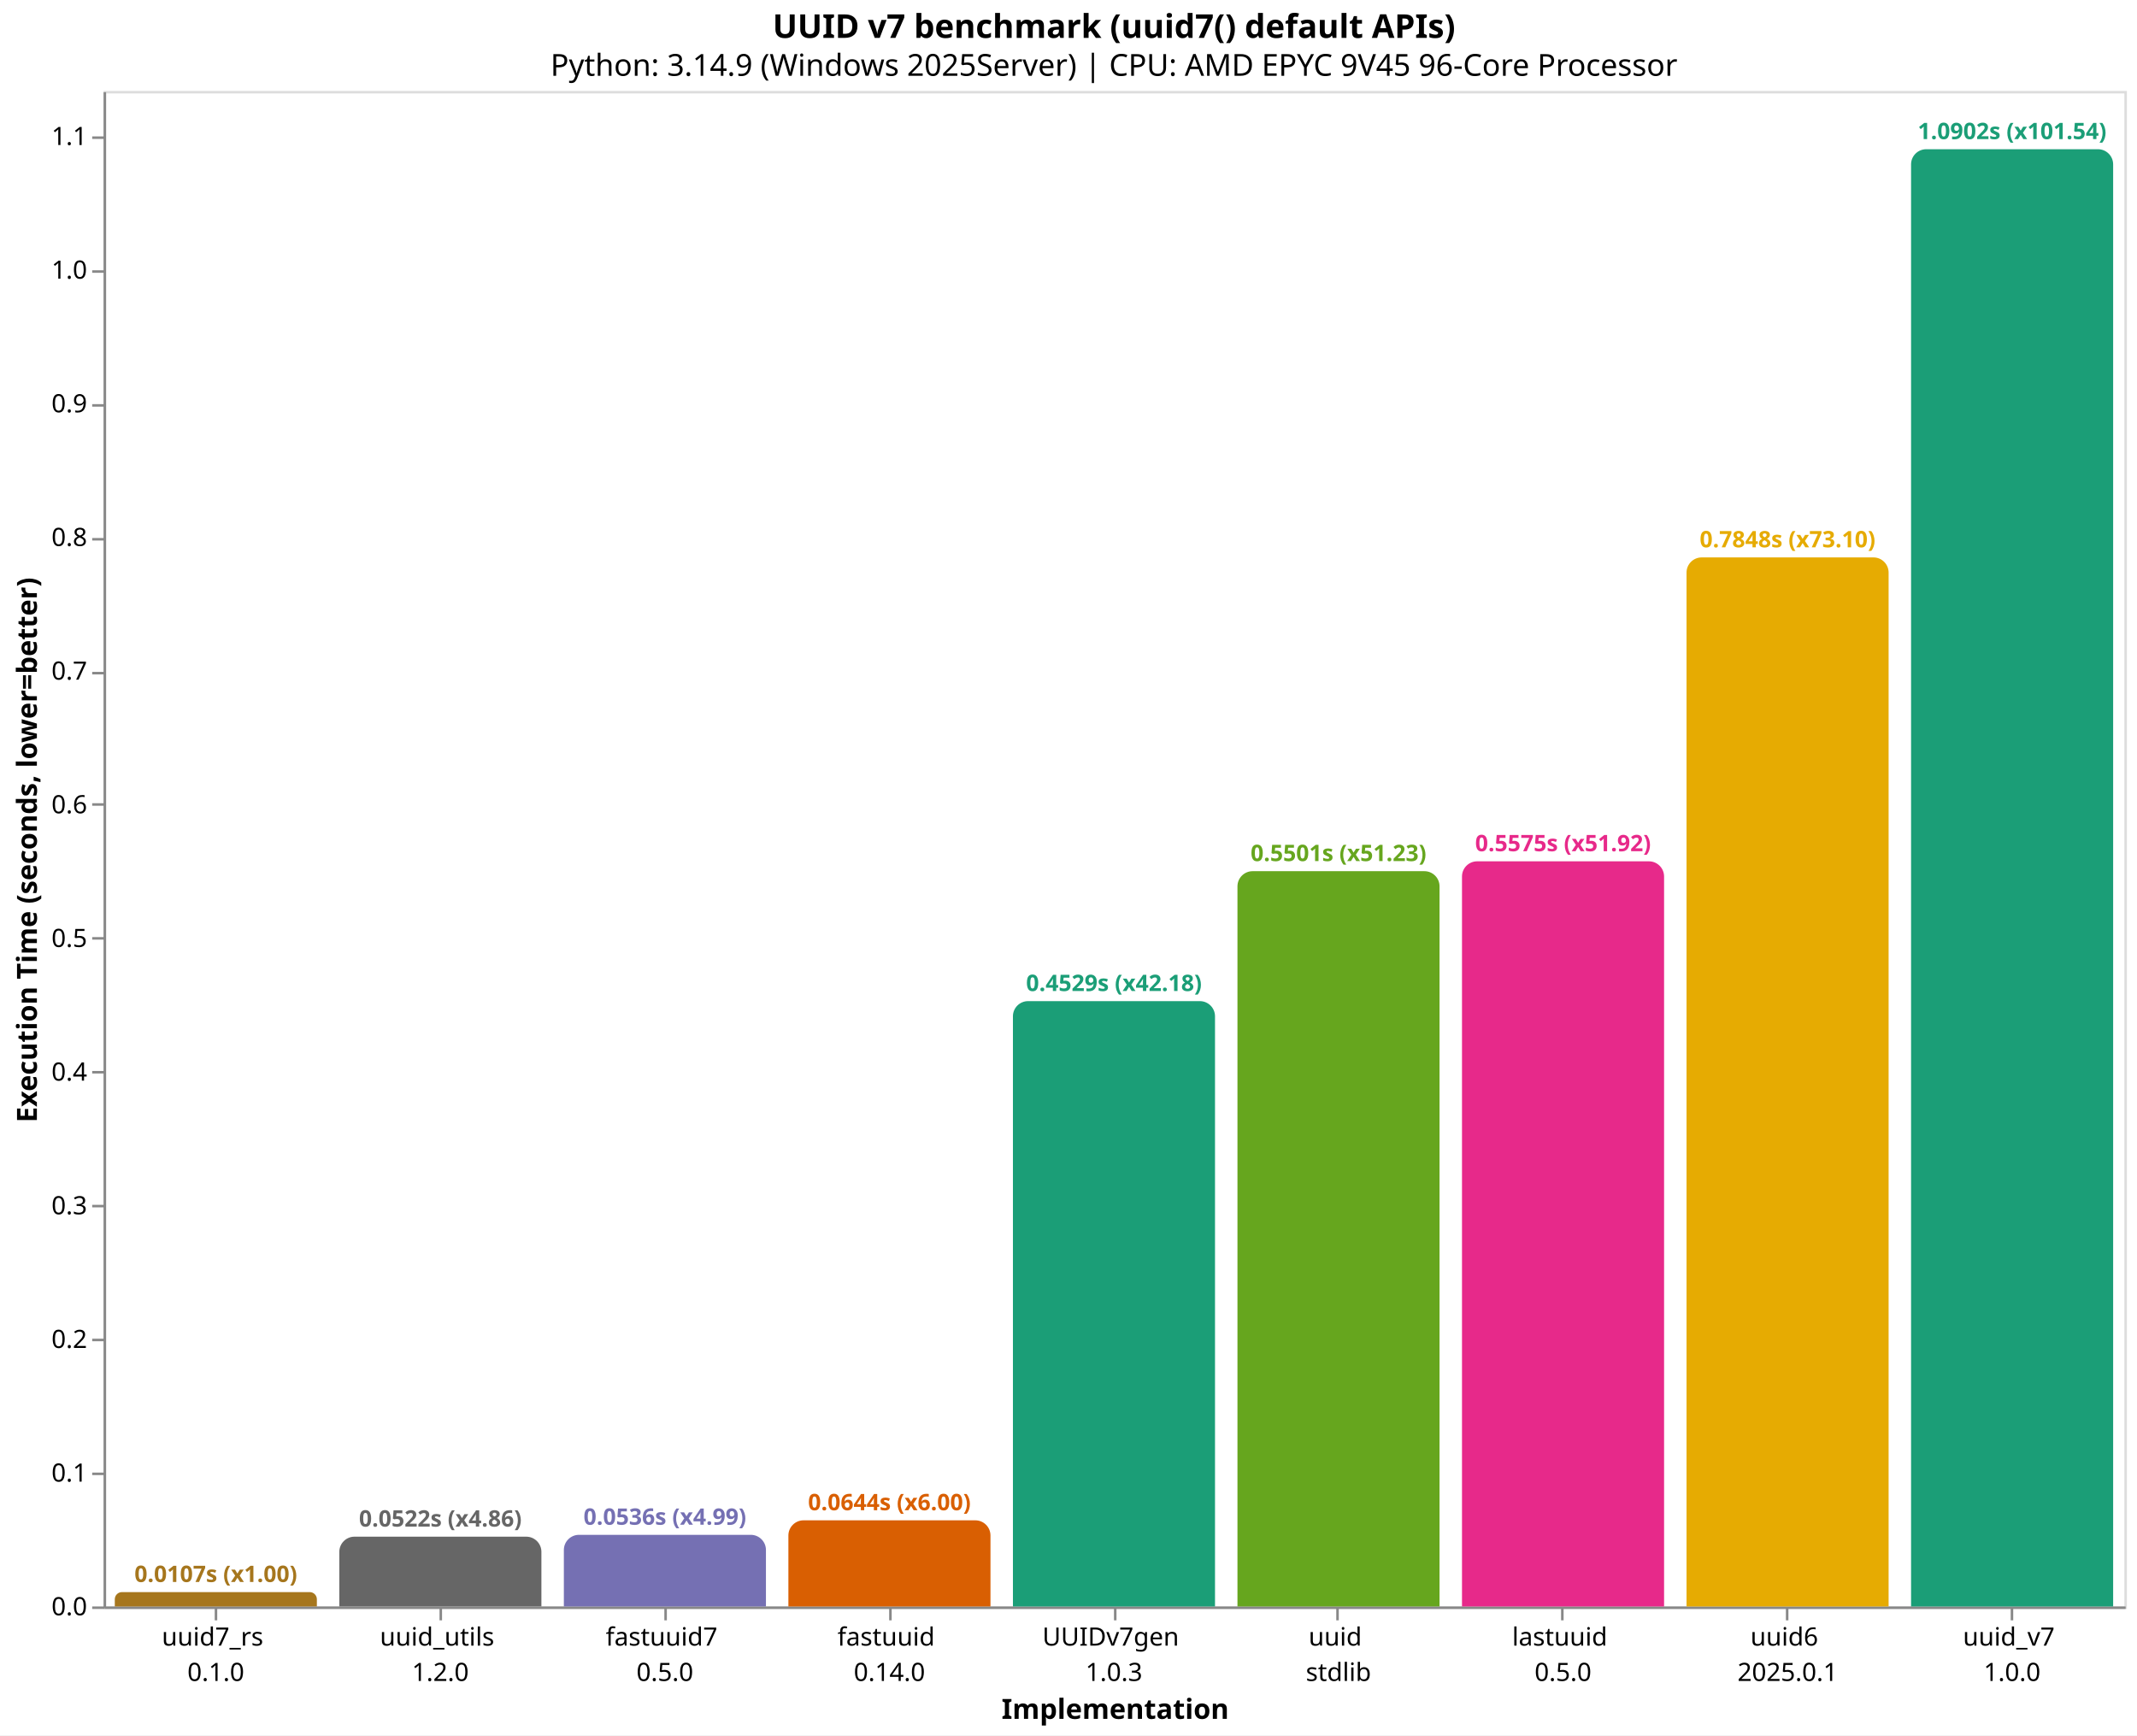
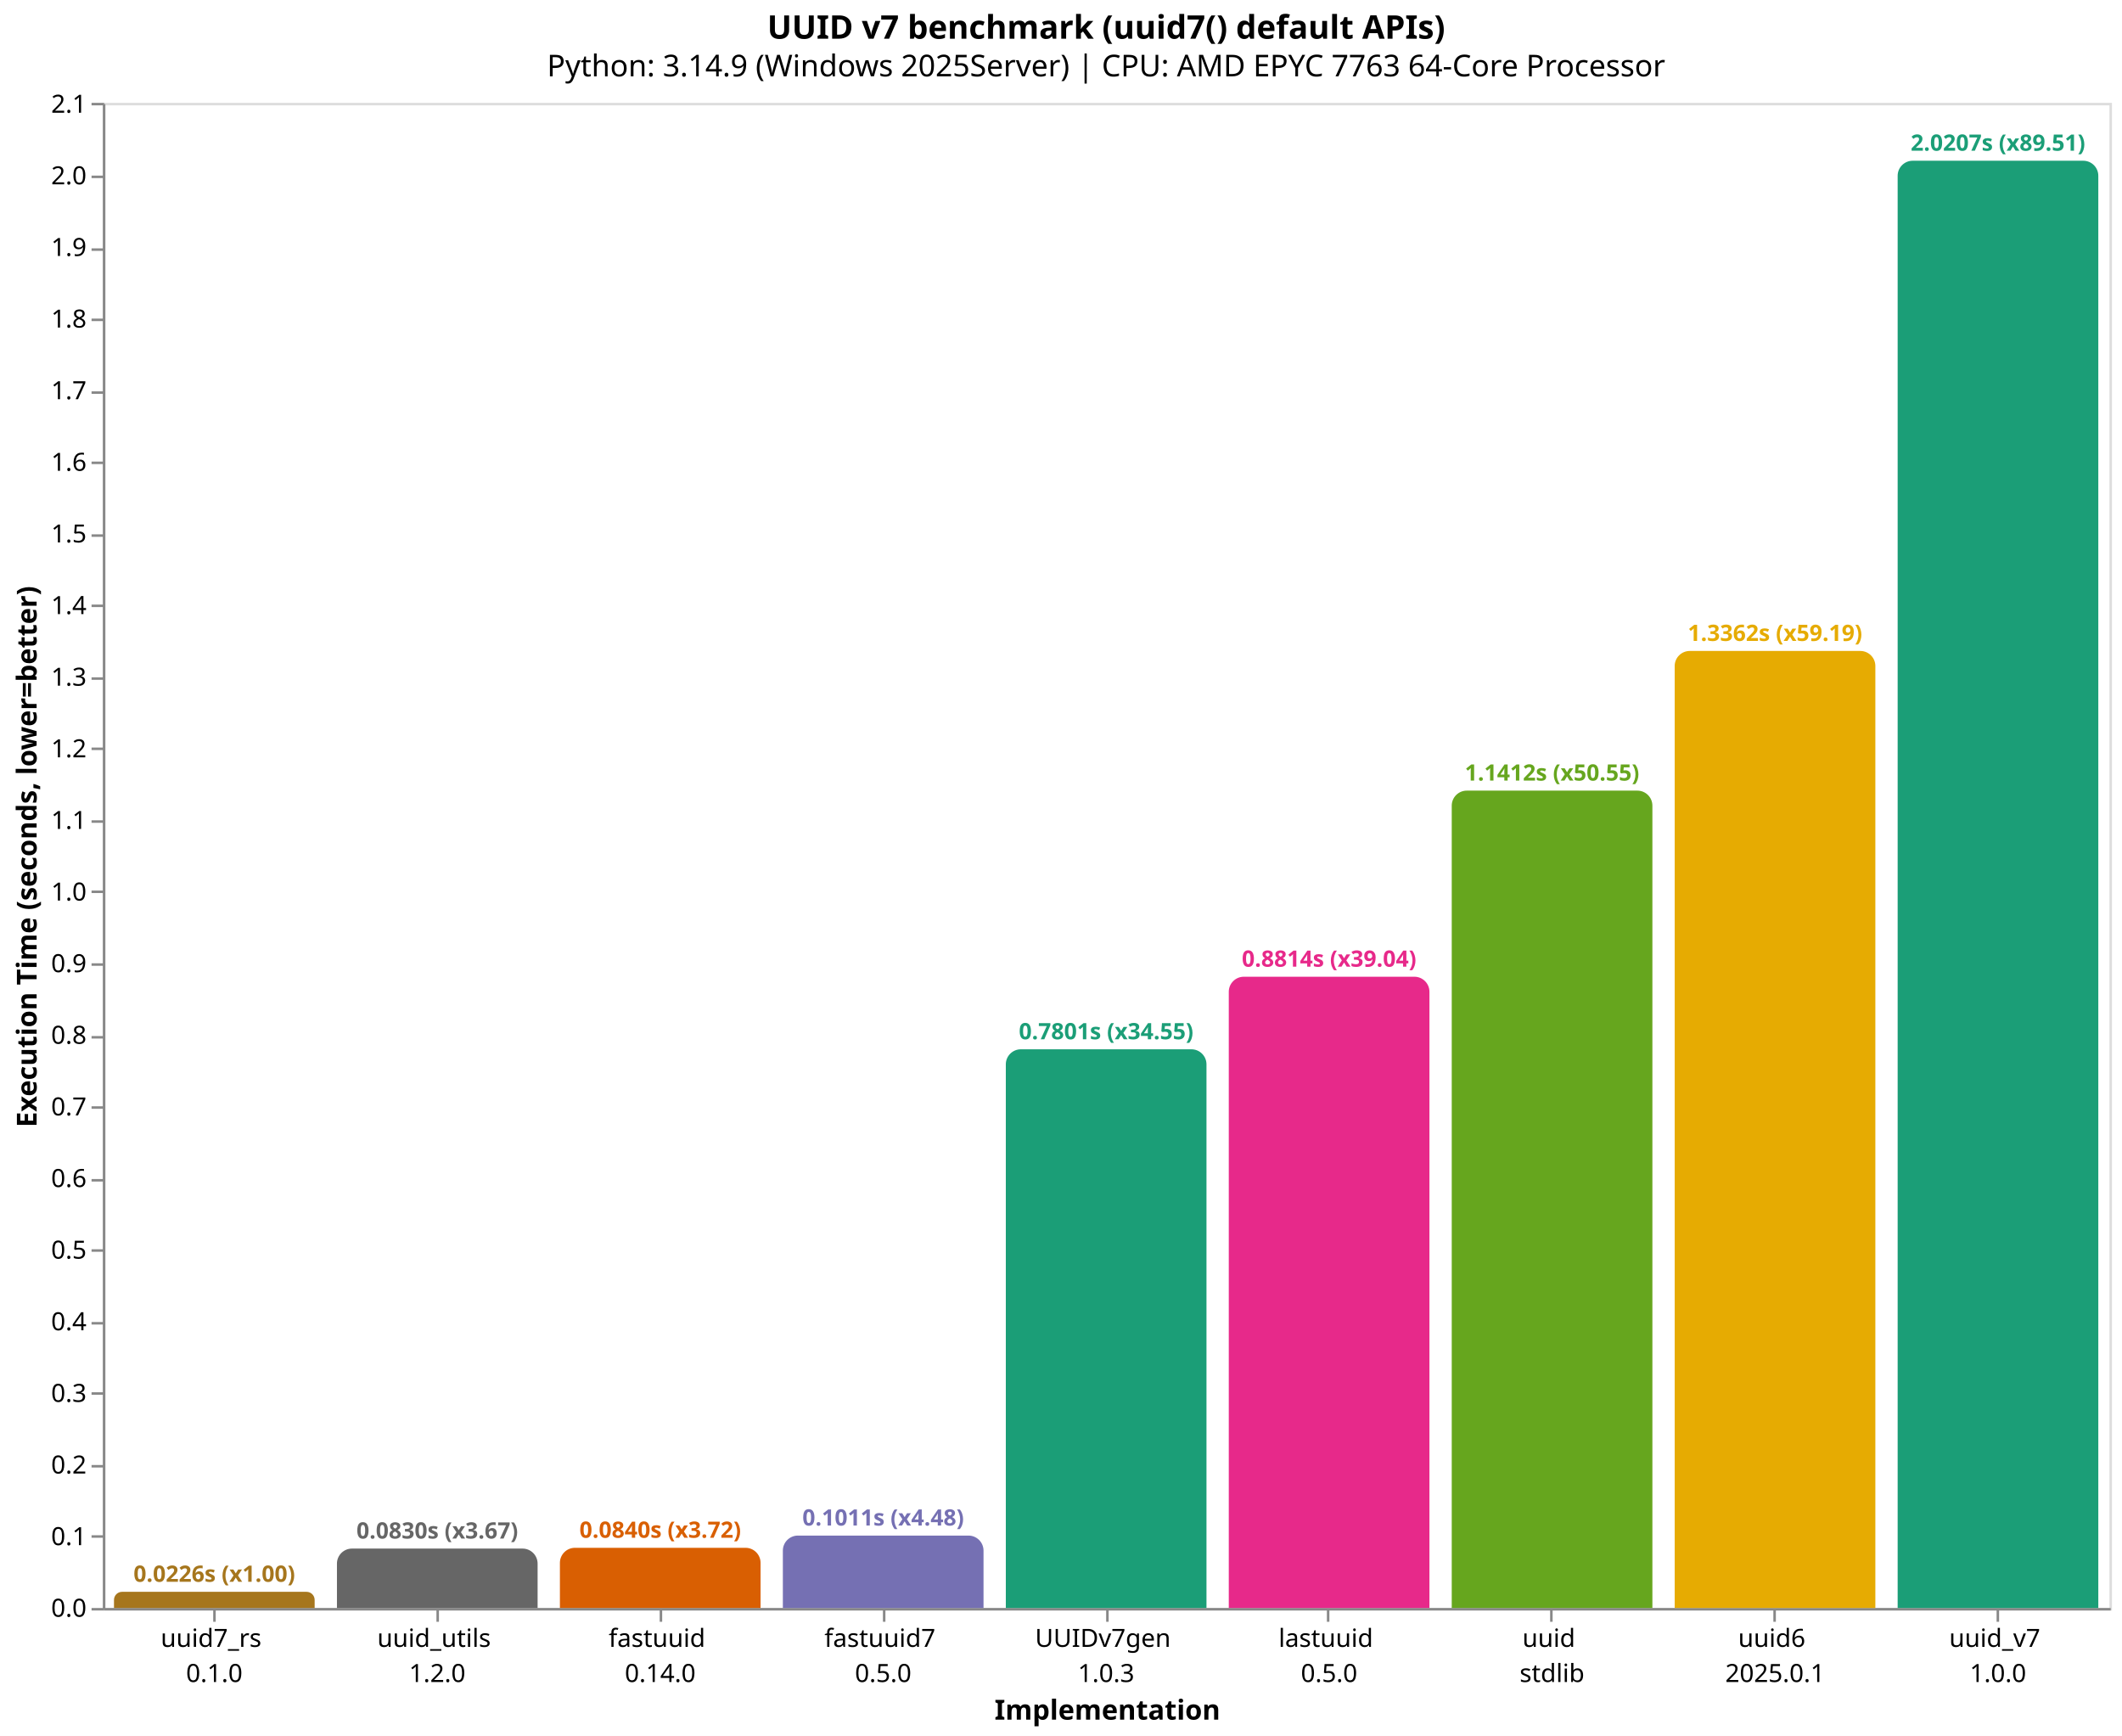
- <svg xmlns="http://www.w3.org/2000/svg" version="1.1" class="marks" width="846" height="687" viewBox="0 0 846 687">
-   <rect width="846" height="687" fill="white" />
-   <g fill="none" stroke-miterlimit="10" transform="translate(41,36)">
+ <svg xmlns="http://www.w3.org/2000/svg" version="1.1" class="marks" width="846" height="692" viewBox="0 0 846 692">
+   <rect width="846" height="692" fill="white" />
+   <g fill="none" stroke-miterlimit="10" transform="translate(41,41)">
    <g class="mark-group role-frame root" role="graphics-object" aria-roledescription="group mark container">
      <g transform="translate(0,0)">
        <path class="background" aria-hidden="true" d="M0.5,0.5h800v600h-800Z" stroke="#ddd" />
        <g>
-           <g class="mark-group role-axis" role="graphics-symbol" aria-roledescription="axis" aria-label="X-axis titled 'Implementation' for a discrete scale with 9 values: uuid7_rs&#10;0.1.0, uuid_utils&#10;1.2.0, fastuuid7&#10;0.5.0, fastuuid&#10;0.14.0, UUIDv7gen&#10;1.0.3, ending with uuid_v7&#10;1.0.0">
+           <g class="mark-group role-axis" role="graphics-symbol" aria-roledescription="axis" aria-label="X-axis titled 'Implementation' for a discrete scale with 9 values: uuid7_rs&#10;0.1.0, uuid_utils&#10;1.2.0, fastuuid&#10;0.14.0, fastuuid7&#10;0.5.0, UUIDv7gen&#10;1.0.3, ending with uuid_v7&#10;1.0.0">
            <g transform="translate(0.5,600.5)">
              <path class="background" aria-hidden="true" d="M0,0h0v0h0Z" pointer-events="none" />
              <g>
                <g class="mark-rule role-axis-tick" pointer-events="none">
                  <line transform="translate(44,0)" x2="0" y2="5" stroke="#888" stroke-width="1" opacity="1" />
                  <line transform="translate(133,0)" x2="0" y2="5" stroke="#888" stroke-width="1" opacity="1" />
                  <line transform="translate(222,0)" x2="0" y2="5" stroke="#888" stroke-width="1" opacity="1" />
                  <line transform="translate(311,0)" x2="0" y2="5" stroke="#888" stroke-width="1" opacity="1" />
                  <line transform="translate(400,0)" x2="0" y2="5" stroke="#888" stroke-width="1" opacity="1" />
                  <line transform="translate(488,0)" x2="0" y2="5" stroke="#888" stroke-width="1" opacity="1" />
                  <line transform="translate(577,0)" x2="0" y2="5" stroke="#888" stroke-width="1" opacity="1" />
                  <line transform="translate(666,0)" x2="0" y2="5" stroke="#888" stroke-width="1" opacity="1" />
                  <line transform="translate(755,0)" x2="0" y2="5" stroke="#888" stroke-width="1" opacity="1" />
                </g>
                <g class="mark-text role-axis-label" pointer-events="none">
                  <text text-anchor="middle" transform="translate(43.94444,15)" font-family="sans-serif" font-size="10px" fill="#000" opacity="1">
                    <tspan>uuid7_rs</tspan>
                    <tspan x="0" dy="14">0.1.0</tspan>
                  </text>
                  <text text-anchor="middle" transform="translate(132.8333,15)" font-family="sans-serif" font-size="10px" fill="#000" opacity="1">
                    <tspan>uuid_utils</tspan>
                    <tspan x="0" dy="14">1.2.0</tspan>
                  </text>
                  <text text-anchor="middle" transform="translate(221.7222,15)" font-family="sans-serif" font-size="10px" fill="#000" opacity="1">
+                     <tspan>fastuuid</tspan>
+                     <tspan x="0" dy="14">0.14.0</tspan>
+                   </text>
+                   <text text-anchor="middle" transform="translate(310.6111,15)" font-family="sans-serif" font-size="10px" fill="#000" opacity="1">
                    <tspan>fastuuid7</tspan>
                    <tspan x="0" dy="14">0.5.0</tspan>
-                   </text>
-                   <text text-anchor="middle" transform="translate(310.6111,15)" font-family="sans-serif" font-size="10px" fill="#000" opacity="1">
-                     <tspan>fastuuid</tspan>
-                     <tspan x="0" dy="14">0.14.0</tspan>
                  </text>
                  <text text-anchor="middle" transform="translate(399.5,15)" font-family="sans-serif" font-size="10px" fill="#000" opacity="1">
                    <tspan>UUIDv7gen</tspan>
                    <tspan x="0" dy="14">1.0.3</tspan>
                  </text>
                  <text text-anchor="middle" transform="translate(488.3889,15)" font-family="sans-serif" font-size="10px" fill="#000" opacity="1">
+                     <tspan>lastuuid</tspan>
+                     <tspan x="0" dy="14">0.5.0</tspan>
+                   </text>
+                   <text text-anchor="middle" transform="translate(577.2778,15)" font-family="sans-serif" font-size="10px" fill="#000" opacity="1">
                    <tspan>uuid</tspan>
                    <tspan x="0" dy="14">stdlib</tspan>
-                   </text>
-                   <text text-anchor="middle" transform="translate(577.2778,15)" font-family="sans-serif" font-size="10px" fill="#000" opacity="1">
-                     <tspan>lastuuid</tspan>
-                     <tspan x="0" dy="14">0.5.0</tspan>
                  </text>
                  <text text-anchor="middle" transform="translate(666.1667,15)" font-family="sans-serif" font-size="10px" fill="#000" opacity="1">
                    <tspan>uuid6</tspan>
                    <tspan x="0" dy="14">2025.0.1</tspan>
                  </text>
                  <text text-anchor="middle" transform="translate(755.0556,15)" font-family="sans-serif" font-size="10px" fill="#000" opacity="1">
                    <tspan>uuid_v7</tspan>
                    <tspan x="0" dy="14">1.0.0</tspan>
                  </text>
                </g>
                <g class="mark-rule role-axis-domain" pointer-events="none">
                  <line transform="translate(0,0)" x2="800" y2="0" stroke="#888" stroke-width="1" opacity="1" />
                </g>
                <g class="mark-text role-axis-title" pointer-events="none">
                  <text text-anchor="middle" transform="translate(400,44)" font-family="sans-serif" font-size="11px" font-weight="bold" fill="#000" opacity="1">Implementation</text>
                </g>
              </g>
              <path class="foreground" aria-hidden="true" d="" pointer-events="none" display="none" />
            </g>
          </g>
-           <g class="mark-group role-axis" role="graphics-symbol" aria-roledescription="axis" aria-label="Y-axis titled 'Execution Time (seconds, lower=better)' for a linear scale with values from 0.0 to 1.1">
+           <g class="mark-group role-axis" role="graphics-symbol" aria-roledescription="axis" aria-label="Y-axis titled 'Execution Time (seconds, lower=better)' for a linear scale with values from 0.0 to 2.1">
            <g transform="translate(0.5,0.5)">
              <path class="background" aria-hidden="true" d="M0,0h0v0h0Z" pointer-events="none" />
              <g>
                <g class="mark-rule role-axis-tick" pointer-events="none">
                  <line transform="translate(0,600)" x2="-5" y2="0" stroke="#888" stroke-width="1" opacity="1" />
-                   <line transform="translate(0,547)" x2="-5" y2="0" stroke="#888" stroke-width="1" opacity="1" />
-                   <line transform="translate(0,494)" x2="-5" y2="0" stroke="#888" stroke-width="1" opacity="1" />
-                   <line transform="translate(0,441)" x2="-5" y2="0" stroke="#888" stroke-width="1" opacity="1" />
-                   <line transform="translate(0,388)" x2="-5" y2="0" stroke="#888" stroke-width="1" opacity="1" />
-                   <line transform="translate(0,335)" x2="-5" y2="0" stroke="#888" stroke-width="1" opacity="1" />
-                   <line transform="translate(0,282)" x2="-5" y2="0" stroke="#888" stroke-width="1" opacity="1" />
-                   <line transform="translate(0,230)" x2="-5" y2="0" stroke="#888" stroke-width="1" opacity="1" />
-                   <line transform="translate(0,177)" x2="-5" y2="0" stroke="#888" stroke-width="1" opacity="1" />
-                   <line transform="translate(0,124)" x2="-5" y2="0" stroke="#888" stroke-width="1" opacity="1" />
-                   <line transform="translate(0,71)" x2="-5" y2="0" stroke="#888" stroke-width="1" opacity="1" />
-                   <line transform="translate(0,18)" x2="-5" y2="0" stroke="#888" stroke-width="1" opacity="1" />
+                   <line transform="translate(0,571)" x2="-5" y2="0" stroke="#888" stroke-width="1" opacity="1" />
+                   <line transform="translate(0,543)" x2="-5" y2="0" stroke="#888" stroke-width="1" opacity="1" />
+                   <line transform="translate(0,514)" x2="-5" y2="0" stroke="#888" stroke-width="1" opacity="1" />
+                   <line transform="translate(0,486)" x2="-5" y2="0" stroke="#888" stroke-width="1" opacity="1" />
+                   <line transform="translate(0,457)" x2="-5" y2="0" stroke="#888" stroke-width="1" opacity="1" />
+                   <line transform="translate(0,429)" x2="-5" y2="0" stroke="#888" stroke-width="1" opacity="1" />
+                   <line transform="translate(0,400)" x2="-5" y2="0" stroke="#888" stroke-width="1" opacity="1" />
+                   <line transform="translate(0,372)" x2="-5" y2="0" stroke="#888" stroke-width="1" opacity="1" />
+                   <line transform="translate(0,343)" x2="-5" y2="0" stroke="#888" stroke-width="1" opacity="1" />
+                   <line transform="translate(0,314)" x2="-5" y2="0" stroke="#888" stroke-width="1" opacity="1" />
+                   <line transform="translate(0,286)" x2="-5" y2="0" stroke="#888" stroke-width="1" opacity="1" />
+                   <line transform="translate(0,257)" x2="-5" y2="0" stroke="#888" stroke-width="1" opacity="1" />
+                   <line transform="translate(0,229)" x2="-5" y2="0" stroke="#888" stroke-width="1" opacity="1" />
+                   <line transform="translate(0,200)" x2="-5" y2="0" stroke="#888" stroke-width="1" opacity="1" />
+                   <line transform="translate(0,172)" x2="-5" y2="0" stroke="#888" stroke-width="1" opacity="1" />
+                   <line transform="translate(0,143)" x2="-5" y2="0" stroke="#888" stroke-width="1" opacity="1" />
+                   <line transform="translate(0,115)" x2="-5" y2="0" stroke="#888" stroke-width="1" opacity="1" />
+                   <line transform="translate(0,86)" x2="-5" y2="0" stroke="#888" stroke-width="1" opacity="1" />
+                   <line transform="translate(0,58)" x2="-5" y2="0" stroke="#888" stroke-width="1" opacity="1" />
+                   <line transform="translate(0,29)" x2="-5" y2="0" stroke="#888" stroke-width="1" opacity="1" />
+                   <line transform="translate(0,0)" x2="-5" y2="0" stroke="#888" stroke-width="1" opacity="1" />
                </g>
                <g class="mark-text role-axis-label" pointer-events="none">
                  <text text-anchor="end" transform="translate(-7,603)" font-family="sans-serif" font-size="10px" fill="#000" opacity="1">0.0</text>
-                   <text text-anchor="end" transform="translate(-7,550.0825)" font-family="sans-serif" font-size="10px" fill="#000" opacity="1">0.1</text>
-                   <text text-anchor="end" transform="translate(-7,497.165)" font-family="sans-serif" font-size="10px" fill="#000" opacity="1">0.2</text>
-                   <text text-anchor="end" transform="translate(-7,444.2474)" font-family="sans-serif" font-size="10px" fill="#000" opacity="1">0.3</text>
-                   <text text-anchor="end" transform="translate(-7,391.3299)" font-family="sans-serif" font-size="10px" fill="#000" opacity="1">0.4</text>
-                   <text text-anchor="end" transform="translate(-7,338.4124)" font-family="sans-serif" font-size="10px" fill="#000" opacity="1">0.5</text>
-                   <text text-anchor="end" transform="translate(-7,285.4949)" font-family="sans-serif" font-size="10px" fill="#000" opacity="1">0.6</text>
-                   <text text-anchor="end" transform="translate(-7,232.5773)" font-family="sans-serif" font-size="10px" fill="#000" opacity="1">0.7</text>
-                   <text text-anchor="end" transform="translate(-7,179.6598)" font-family="sans-serif" font-size="10px" fill="#000" opacity="1">0.8</text>
-                   <text text-anchor="end" transform="translate(-7,126.7423)" font-family="sans-serif" font-size="10px" fill="#000" opacity="1">0.9</text>
-                   <text text-anchor="end" transform="translate(-7,73.82477)" font-family="sans-serif" font-size="10px" fill="#000" opacity="1">1.0</text>
-                   <text text-anchor="end" transform="translate(-7,20.90725)" font-family="sans-serif" font-size="10px" fill="#000" opacity="1">1.1</text>
+                   <text text-anchor="end" transform="translate(-7,574.4492)" font-family="sans-serif" font-size="10px" fill="#000" opacity="1">0.1</text>
+                   <text text-anchor="end" transform="translate(-7,545.8985)" font-family="sans-serif" font-size="10px" fill="#000" opacity="1">0.2</text>
+                   <text text-anchor="end" transform="translate(-7,517.3477)" font-family="sans-serif" font-size="10px" fill="#000" opacity="1">0.3</text>
+                   <text text-anchor="end" transform="translate(-7,488.7969)" font-family="sans-serif" font-size="10px" fill="#000" opacity="1">0.4</text>
+                   <text text-anchor="end" transform="translate(-7,460.2462)" font-family="sans-serif" font-size="10px" fill="#000" opacity="1">0.5</text>
+                   <text text-anchor="end" transform="translate(-7,431.6954)" font-family="sans-serif" font-size="10px" fill="#000" opacity="1">0.6</text>
+                   <text text-anchor="end" transform="translate(-7,403.1446)" font-family="sans-serif" font-size="10px" fill="#000" opacity="1">0.7</text>
+                   <text text-anchor="end" transform="translate(-7,374.5939)" font-family="sans-serif" font-size="10px" fill="#000" opacity="1">0.8</text>
+                   <text text-anchor="end" transform="translate(-7,346.0431)" font-family="sans-serif" font-size="10px" fill="#000" opacity="1">0.9</text>
+                   <text text-anchor="end" transform="translate(-7,317.4923)" font-family="sans-serif" font-size="10px" fill="#000" opacity="1">1.0</text>
+                   <text text-anchor="end" transform="translate(-7,288.9416)" font-family="sans-serif" font-size="10px" fill="#000" opacity="1">1.1</text>
+                   <text text-anchor="end" transform="translate(-7,260.3908)" font-family="sans-serif" font-size="10px" fill="#000" opacity="1">1.2</text>
+                   <text text-anchor="end" transform="translate(-7,231.84)" font-family="sans-serif" font-size="10px" fill="#000" opacity="1">1.3</text>
+                   <text text-anchor="end" transform="translate(-7,203.2893)" font-family="sans-serif" font-size="10px" fill="#000" opacity="1">1.4</text>
+                   <text text-anchor="end" transform="translate(-7,174.7385)" font-family="sans-serif" font-size="10px" fill="#000" opacity="1">1.5</text>
+                   <text text-anchor="end" transform="translate(-7,146.1877)" font-family="sans-serif" font-size="10px" fill="#000" opacity="1">1.6</text>
+                   <text text-anchor="end" transform="translate(-7,117.637)" font-family="sans-serif" font-size="10px" fill="#000" opacity="1">1.7</text>
+                   <text text-anchor="end" transform="translate(-7,89.08621)" font-family="sans-serif" font-size="10px" fill="#000" opacity="1">1.8</text>
+                   <text text-anchor="end" transform="translate(-7,60.53544)" font-family="sans-serif" font-size="10px" fill="#000" opacity="1">1.9</text>
+                   <text text-anchor="end" transform="translate(-7,31.98468)" font-family="sans-serif" font-size="10px" fill="#000" opacity="1">2.0</text>
+                   <text text-anchor="end" transform="translate(-7,3.43391)" font-family="sans-serif" font-size="10px" fill="#000" opacity="1">2.1</text>
                </g>
                <g class="mark-rule role-axis-domain" pointer-events="none">
                  <line transform="translate(0,600)" x2="0" y2="-600" stroke="#888" stroke-width="1" opacity="1" />
                </g>
                <g class="mark-text role-axis-title" pointer-events="none">
                  <text text-anchor="middle" transform="translate(-24.90137,300) rotate(-90) translate(0,-2)" font-family="sans-serif" font-size="11px" font-weight="bold" fill="#000" opacity="1">Execution Time (seconds, lower=better)</text>
                </g>
              </g>
              <path class="foreground" aria-hidden="true" d="" pointer-events="none" display="none" />
            </g>
          </g>
          <g class="mark-group role-scope" role="graphics-object" aria-roledescription="group mark container">
-             <g transform="translate(4.444444,594.3182)">
-               <path class="background" aria-hidden="true" d="M2.841,0L77.159,0C78.727,0,80,1.273,80,2.841L80,5.682C80,5.682,80,5.682,80,5.682L0,5.682C0,5.682,0,5.682,0,5.682L0,2.841C0,1.273,1.273,0,2.841,0Z" />
+             <g transform="translate(4.444444,593.5547)">
+               <path class="background" aria-hidden="true" d="M3.223,0L76.777,0C78.556,0,80,1.444,80,3.223L80,6.445C80,6.445,80,6.445,80,6.445L0,6.445C0,6.445,0,6.445,0,6.445L0,3.223C0,1.444,1.444,0,3.223,0Z" />
              <g clip-path="url(#clip1)">
                <g class="mark-group role-scope" role="graphics-object" aria-roledescription="group mark container">
-                   <g transform="translate(0,-594.3182)">
-                     <path class="background" aria-hidden="true" d="M0,0h80v0h-80Z" />
-                     <g>
-                       <g class="mark-rect role-mark layer_0_marks" role="graphics-object" aria-roledescription="rect mark container">
-                         <path aria-label="Implementation: uuid7_rs&#10;0.1.0; Execution Time (seconds, lower=better): 0.010737; implementation: uuid7_rs; Execution Time (s): 0.0107; Slowdown: 1.00" role="graphics-symbol" aria-roledescription="bar" d="M0,594.318h80v5.682h-80Z" fill="#a6761d" />
-                       </g>
-                     </g>
-                     <path class="foreground" aria-hidden="true" d="" display="none" />
-                   </g>
-                 </g>
-               </g>
-               <path class="foreground" aria-hidden="true" d="" display="none" />
-             </g>
-             <g transform="translate(93.33333,572.3756)">
-               <path class="background" aria-hidden="true" d="M6,0L74,0C77.311,0,80,2.689,80,6L80,27.624C80,27.624,80,27.624,80,27.624L0,27.624C0,27.624,0,27.624,0,27.624L0,6C0,2.689,2.689,0,6,0Z" />
+                   <g transform="translate(0,-593.5547)">
+                     <path class="background" aria-hidden="true" d="M0,0h80v0h-80Z" />
+                     <g>
+                       <g class="mark-rect role-mark layer_0_marks" role="graphics-object" aria-roledescription="rect mark container">
+                         <path aria-label="Implementation: uuid7_rs&#10;0.1.0; Execution Time (seconds, lower=better): 0.022575; implementation: uuid7_rs; Execution Time (s): 0.0226; Slowdown: 1.00" role="graphics-symbol" aria-roledescription="bar" d="M0,593.555h80v6.445h-80Z" fill="#a6761d" />
+                       </g>
+                     </g>
+                     <path class="foreground" aria-hidden="true" d="" display="none" />
+                   </g>
+                 </g>
+               </g>
+               <path class="foreground" aria-hidden="true" d="" display="none" />
+             </g>
+             <g transform="translate(93.33333,576.3155)">
+               <path class="background" aria-hidden="true" d="M6,0L74,0C77.311,0,80,2.689,80,6L80,23.684C80,23.684,80,23.684,80,23.684L0,23.684C0,23.684,0,23.684,0,23.684L0,6C0,2.689,2.689,0,6,0Z" />
              <g clip-path="url(#clip2)">
                <g class="mark-group role-scope" role="graphics-object" aria-roledescription="group mark container">
-                   <g transform="translate(0,-572.3756)">
-                     <path class="background" aria-hidden="true" d="M0,0h80v0h-80Z" />
-                     <g>
-                       <g class="mark-rect role-mark layer_0_marks" role="graphics-object" aria-roledescription="rect mark container">
-                         <path aria-label="Implementation: uuid_utils&#10;1.2.0; Execution Time (seconds, lower=better): 0.0522027; implementation: uuid_utils; Execution Time (s): 0.0522; Slowdown: 4.86" role="graphics-symbol" aria-roledescription="bar" d="M0,572.376h80v27.624h-80Z" fill="#666666" />
-                       </g>
-                     </g>
-                     <path class="foreground" aria-hidden="true" d="" display="none" />
-                   </g>
-                 </g>
-               </g>
-               <path class="foreground" aria-hidden="true" d="" display="none" />
-             </g>
-             <g transform="translate(182.2222,571.6454)">
-               <path class="background" aria-hidden="true" d="M6,0L74,0C77.311,0,80,2.689,80,6L80,28.355C80,28.355,80,28.355,80,28.355L0,28.355C0,28.355,0,28.355,0,28.355L0,6C0,2.689,2.689,0,6,0Z" />
+                   <g transform="translate(0,-576.3155)">
+                     <path class="background" aria-hidden="true" d="M0,0h80v0h-80Z" />
+                     <g>
+                       <g class="mark-rect role-mark layer_0_marks" role="graphics-object" aria-roledescription="rect mark container">
+                         <path aria-label="Implementation: uuid_utils&#10;1.2.0; Execution Time (seconds, lower=better): 0.0829556; implementation: uuid_utils; Execution Time (s): 0.0830; Slowdown: 3.67" role="graphics-symbol" aria-roledescription="bar" d="M0,576.316h80v23.684h-80Z" fill="#666666" />
+                       </g>
+                     </g>
+                     <path class="foreground" aria-hidden="true" d="" display="none" />
+                   </g>
+                 </g>
+               </g>
+               <path class="foreground" aria-hidden="true" d="" display="none" />
+             </g>
+             <g transform="translate(182.2222,576.008)">
+               <path class="background" aria-hidden="true" d="M6,0L74,0C77.311,0,80,2.689,80,6L80,23.992C80,23.992,80,23.992,80,23.992L0,23.992C0,23.992,0,23.992,0,23.992L0,6C0,2.689,2.689,0,6,0Z" />
              <g clip-path="url(#clip3)">
                <g class="mark-group role-scope" role="graphics-object" aria-roledescription="group mark container">
-                   <g transform="translate(0,-571.6454)">
-                     <path class="background" aria-hidden="true" d="M0,0h80v0h-80Z" />
-                     <g>
-                       <g class="mark-rect role-mark layer_0_marks" role="graphics-object" aria-roledescription="rect mark container">
-                         <path aria-label="Implementation: fastuuid7&#10;0.5.0; Execution Time (seconds, lower=better): 0.0535826; implementation: fastuuid7; Execution Time (s): 0.0536; Slowdown: 4.99" role="graphics-symbol" aria-roledescription="bar" d="M0,571.645h80v28.355h-80Z" fill="#7570b3" />
-                       </g>
-                     </g>
-                     <path class="foreground" aria-hidden="true" d="" display="none" />
-                   </g>
-                 </g>
-               </g>
-               <path class="foreground" aria-hidden="true" d="" display="none" />
-             </g>
-             <g transform="translate(271.1111,565.9032)">
-               <path class="background" aria-hidden="true" d="M6,0L74,0C77.311,0,80,2.689,80,6L80,34.097C80,34.097,80,34.097,80,34.097L0,34.097C0,34.097,0,34.097,0,34.097L0,6C0,2.689,2.689,0,6,0Z" />
+                   <g transform="translate(0,-576.008)">
+                     <path class="background" aria-hidden="true" d="M0,0h80v0h-80Z" />
+                     <g>
+                       <g class="mark-rect role-mark layer_0_marks" role="graphics-object" aria-roledescription="rect mark container">
+                         <path aria-label="Implementation: fastuuid&#10;0.14.0; Execution Time (seconds, lower=better): 0.0840329; implementation: fastuuid; Execution Time (s): 0.0840; Slowdown: 3.72" role="graphics-symbol" aria-roledescription="bar" d="M0,576.008h80v23.992h-80Z" fill="#d95f02" />
+                       </g>
+                     </g>
+                     <path class="foreground" aria-hidden="true" d="" display="none" />
+                   </g>
+                 </g>
+               </g>
+               <path class="foreground" aria-hidden="true" d="" display="none" />
+             </g>
+             <g transform="translate(271.1111,571.1322)">
+               <path class="background" aria-hidden="true" d="M6,0L74,0C77.311,0,80,2.689,80,6L80,28.868C80,28.868,80,28.868,80,28.868L0,28.868C0,28.868,0,28.868,0,28.868L0,6C0,2.689,2.689,0,6,0Z" />
              <g clip-path="url(#clip4)">
                <g class="mark-group role-scope" role="graphics-object" aria-roledescription="group mark container">
-                   <g transform="translate(0,-565.9032)">
-                     <path class="background" aria-hidden="true" d="M0,0h80v0h-80Z" />
-                     <g>
-                       <g class="mark-rect role-mark layer_0_marks" role="graphics-object" aria-roledescription="rect mark container">
-                         <path aria-label="Implementation: fastuuid&#10;0.14.0; Execution Time (seconds, lower=better): 0.0644338; implementation: fastuuid; Execution Time (s): 0.0644; Slowdown: 6.00" role="graphics-symbol" aria-roledescription="bar" d="M0,565.903h80v34.097h-80Z" fill="#d95f02" />
-                       </g>
-                     </g>
-                     <path class="foreground" aria-hidden="true" d="" display="none" />
-                   </g>
-                 </g>
-               </g>
-               <path class="foreground" aria-hidden="true" d="" display="none" />
-             </g>
-             <g transform="translate(360,360.3511)">
-               <path class="background" aria-hidden="true" d="M6,0L74,0C77.311,0,80,2.689,80,6L80,239.649C80,239.649,80,239.649,80,239.649L0,239.649C0,239.649,0,239.649,0,239.649L0,6C0,2.689,2.689,0,6,0Z" />
+                   <g transform="translate(0,-571.1322)">
+                     <path class="background" aria-hidden="true" d="M0,0h80v0h-80Z" />
+                     <g>
+                       <g class="mark-rect role-mark layer_0_marks" role="graphics-object" aria-roledescription="rect mark container">
+                         <path aria-label="Implementation: fastuuid7&#10;0.5.0; Execution Time (seconds, lower=better): 0.1011105; implementation: fastuuid7; Execution Time (s): 0.1011; Slowdown: 4.48" role="graphics-symbol" aria-roledescription="bar" d="M0,571.132h80v28.868h-80Z" fill="#7570b3" />
+                       </g>
+                     </g>
+                     <path class="foreground" aria-hidden="true" d="" display="none" />
+                   </g>
+                 </g>
+               </g>
+               <path class="foreground" aria-hidden="true" d="" display="none" />
+             </g>
+             <g transform="translate(360,377.2841)">
+               <path class="background" aria-hidden="true" d="M6,0L74,0C77.311,0,80,2.689,80,6L80,222.716C80,222.716,80,222.716,80,222.716L0,222.716C0,222.716,0,222.716,0,222.716L0,6C0,2.689,2.689,0,6,0Z" />
              <g clip-path="url(#clip5)">
                <g class="mark-group role-scope" role="graphics-object" aria-roledescription="group mark container">
-                   <g transform="translate(0,-360.3511)">
-                     <path class="background" aria-hidden="true" d="M0,0h80v0h-80Z" />
-                     <g>
-                       <g class="mark-rect role-mark layer_0_marks" role="graphics-object" aria-roledescription="rect mark container">
-                         <path aria-label="Implementation: UUIDv7gen&#10;1.0.3; Execution Time (seconds, lower=better): 0.4528725; implementation: UUIDv7gen; Execution Time (s): 0.4529; Slowdown: 42.18" role="graphics-symbol" aria-roledescription="bar" d="M0,360.351h80v239.649h-80Z" fill="#1b9e77" />
-                       </g>
-                     </g>
-                     <path class="foreground" aria-hidden="true" d="" display="none" />
-                   </g>
-                 </g>
-               </g>
-               <path class="foreground" aria-hidden="true" d="" display="none" />
-             </g>
-             <g transform="translate(448.8889,308.9057)">
-               <path class="background" aria-hidden="true" d="M6,0L74,0C77.311,0,80,2.689,80,6L80,291.094C80,291.094,80,291.094,80,291.094L0,291.094C0,291.094,0,291.094,0,291.094L0,6C0,2.689,2.689,0,6,0Z" />
+                   <g transform="translate(0,-377.2841)">
+                     <path class="background" aria-hidden="true" d="M0,0h80v0h-80Z" />
+                     <g>
+                       <g class="mark-rect role-mark layer_0_marks" role="graphics-object" aria-roledescription="rect mark container">
+                         <path aria-label="Implementation: UUIDv7gen&#10;1.0.3; Execution Time (seconds, lower=better): 0.7800699; implementation: UUIDv7gen; Execution Time (s): 0.7801; Slowdown: 34.55" role="graphics-symbol" aria-roledescription="bar" d="M0,377.284h80v222.716h-80Z" fill="#1b9e77" />
+                       </g>
+                     </g>
+                     <path class="foreground" aria-hidden="true" d="" display="none" />
+                   </g>
+                 </g>
+               </g>
+               <path class="foreground" aria-hidden="true" d="" display="none" />
+             </g>
+             <g transform="translate(448.8889,348.3579)">
+               <path class="background" aria-hidden="true" d="M6,0L74,0C77.311,0,80,2.689,80,6L80,251.642C80,251.642,80,251.642,80,251.642L0,251.642C0,251.642,0,251.642,0,251.642L0,6C0,2.689,2.689,0,6,0Z" />
              <g clip-path="url(#clip6)">
                <g class="mark-group role-scope" role="graphics-object" aria-roledescription="group mark container">
-                   <g transform="translate(0,-308.9057)">
-                     <path class="background" aria-hidden="true" d="M0,0h80v0h-80Z" />
-                     <g>
-                       <g class="mark-rect role-mark layer_0_marks" role="graphics-object" aria-roledescription="rect mark container">
-                         <path aria-label="Implementation: uuid&#10;stdlib; Execution Time (seconds, lower=better): 0.5500906; implementation: uuid; Execution Time (s): 0.5501; Slowdown: 51.23" role="graphics-symbol" aria-roledescription="bar" d="M0,308.906h80v291.094h-80Z" fill="#66a61e" />
-                       </g>
-                     </g>
-                     <path class="foreground" aria-hidden="true" d="" display="none" />
-                   </g>
-                 </g>
-               </g>
-               <path class="foreground" aria-hidden="true" d="" display="none" />
-             </g>
-             <g transform="translate(537.7778,305.0005)">
-               <path class="background" aria-hidden="true" d="M6,0L74,0C77.311,0,80,2.689,80,6L80,295C80,295,80,295,80,295L0,295C0,295,0,295,0,295L0,6C0,2.689,2.689,0,6,0Z" />
+                   <g transform="translate(0,-348.3579)">
+                     <path class="background" aria-hidden="true" d="M0,0h80v0h-80Z" />
+                     <g>
+                       <g class="mark-rect role-mark layer_0_marks" role="graphics-object" aria-roledescription="rect mark container">
+                         <path aria-label="Implementation: lastuuid&#10;0.5.0; Execution Time (seconds, lower=better): 0.8813847; implementation: lastuuid; Execution Time (s): 0.8814; Slowdown: 39.04" role="graphics-symbol" aria-roledescription="bar" d="M0,348.358h80v251.642h-80Z" fill="#e7298a" />
+                       </g>
+                     </g>
+                     <path class="foreground" aria-hidden="true" d="" display="none" />
+                   </g>
+                 </g>
+               </g>
+               <path class="foreground" aria-hidden="true" d="" display="none" />
+             </g>
+             <g transform="translate(537.7778,274.1705)">
+               <path class="background" aria-hidden="true" d="M6,0L74,0C77.311,0,80,2.689,80,6L80,325.829C80,325.829,80,325.829,80,325.829L0,325.829C0,325.829,0,325.829,0,325.829L0,6C0,2.689,2.689,0,6,0Z" />
              <g clip-path="url(#clip7)">
                <g class="mark-group role-scope" role="graphics-object" aria-roledescription="group mark container">
-                   <g transform="translate(0,-305.0005)">
-                     <path class="background" aria-hidden="true" d="M0,0h80v0h-80Z" />
-                     <g>
-                       <g class="mark-rect role-mark layer_0_marks" role="graphics-object" aria-roledescription="rect mark container">
-                         <path aria-label="Implementation: lastuuid&#10;0.5.0; Execution Time (seconds, lower=better): 0.5574704; implementation: lastuuid; Execution Time (s): 0.5575; Slowdown: 51.92" role="graphics-symbol" aria-roledescription="bar" d="M0,305h80v295h-80Z" fill="#e7298a" />
-                       </g>
-                     </g>
-                     <path class="foreground" aria-hidden="true" d="" display="none" />
-                   </g>
-                 </g>
-               </g>
-               <path class="foreground" aria-hidden="true" d="" display="none" />
-             </g>
-             <g transform="translate(626.6667,184.683)">
-               <path class="background" aria-hidden="true" d="M6,0L74,0C77.311,0,80,2.689,80,6L80,415.317C80,415.317,80,415.317,80,415.317L0,415.317C0,415.317,0,415.317,0,415.317L0,6C0,2.689,2.689,0,6,0Z" />
+                   <g transform="translate(0,-274.1705)">
+                     <path class="background" aria-hidden="true" d="M0,0h80v0h-80Z" />
+                     <g>
+                       <g class="mark-rect role-mark layer_0_marks" role="graphics-object" aria-roledescription="rect mark container">
+                         <path aria-label="Implementation: uuid&#10;stdlib; Execution Time (seconds, lower=better): 1.1412284; implementation: uuid; Execution Time (s): 1.1412; Slowdown: 50.55" role="graphics-symbol" aria-roledescription="bar" d="M0,274.171h80v325.829h-80Z" fill="#66a61e" />
+                       </g>
+                     </g>
+                     <path class="foreground" aria-hidden="true" d="" display="none" />
+                   </g>
+                 </g>
+               </g>
+               <path class="foreground" aria-hidden="true" d="" display="none" />
+             </g>
+             <g transform="translate(626.6667,218.4929)">
+               <path class="background" aria-hidden="true" d="M6,0L74,0C77.311,0,80,2.689,80,6L80,381.507C80,381.507,80,381.507,80,381.507L0,381.507C0,381.507,0,381.507,0,381.507L0,6C0,2.689,2.689,0,6,0Z" />
              <g clip-path="url(#clip8)">
                <g class="mark-group role-scope" role="graphics-object" aria-roledescription="group mark container">
-                   <g transform="translate(0,-184.683)">
-                     <path class="background" aria-hidden="true" d="M0,0h80v0h-80Z" />
-                     <g>
-                       <g class="mark-rect role-mark layer_0_marks" role="graphics-object" aria-roledescription="rect mark container">
-                         <path aria-label="Implementation: uuid6&#10;2025.0.1; Execution Time (seconds, lower=better): 0.7848383; implementation: uuid6; Execution Time (s): 0.7848; Slowdown: 73.10" role="graphics-symbol" aria-roledescription="bar" d="M0,184.683h80v415.317h-80Z" fill="#e6ab02" />
+                   <g transform="translate(0,-218.4929)">
+                     <path class="background" aria-hidden="true" d="M0,0h80v0h-80Z" />
+                     <g>
+                       <g class="mark-rect role-mark layer_0_marks" role="graphics-object" aria-roledescription="rect mark container">
+                         <path aria-label="Implementation: uuid6&#10;2025.0.1; Execution Time (seconds, lower=better): 1.3362411; implementation: uuid6; Execution Time (s): 1.3362; Slowdown: 59.19" role="graphics-symbol" aria-roledescription="bar" d="M0,218.493h80v381.507h-80Z" fill="#e6ab02" />
                      </g>
                    </g>
                    <path class="foreground" aria-hidden="true" d="" display="none" />
                  </g>
                </g>
              </g>
              <path class="foreground" aria-hidden="true" d="" display="none" />
            </g>
            <g transform="translate(715.5556,23.07692)">
              <path class="background" aria-hidden="true" d="M6,0L74,0C77.311,0,80,2.689,80,6L80,576.923C80,576.923,80,576.923,80,576.923L0,576.923C0,576.923,0,576.923,0,576.923L0,6C0,2.689,2.689,0,6,0Z" />
              <g clip-path="url(#clip9)">
                <g class="mark-group role-scope" role="graphics-object" aria-roledescription="group mark container">
                  <g transform="translate(0,-23.07692)">
                    <path class="background" aria-hidden="true" d="M0,0h80v0h-80Z" />
                    <g>
                      <g class="mark-rect role-mark layer_0_marks" role="graphics-object" aria-roledescription="rect mark container">
-                         <path aria-label="Implementation: uuid_v7&#10;1.0.0; Execution Time (seconds, lower=better): 1.0902307; implementation: uuid_v7; Execution Time (s): 1.0902; Slowdown: 101.54" role="graphics-symbol" aria-roledescription="bar" d="M0,23.077h80v576.923h-80Z" fill="#1b9e77" />
+                         <path aria-label="Implementation: uuid_v7&#10;1.0.0; Execution Time (seconds, lower=better): 2.0206921; implementation: uuid_v7; Execution Time (s): 2.0207; Slowdown: 89.51" role="graphics-symbol" aria-roledescription="bar" d="M0,23.077h80v576.923h-80Z" fill="#1b9e77" />
                      </g>
                    </g>
                    <path class="foreground" aria-hidden="true" d="" display="none" />
                  </g>
                </g>
              </g>
              <path class="foreground" aria-hidden="true" d="" display="none" />
            </g>
          </g>
          <g class="mark-text role-mark layer_1_marks" role="graphics-object" aria-roledescription="text mark container">
-             <text aria-label="Implementation: uuid7_rs&#10;0.1.0; Execution Time (seconds, lower=better): 0.010737; implementation: uuid7_rs; label: 0.0107s (x1.00); Execution Time (s): 0.0107; Slowdown: 1.00" role="graphics-symbol" aria-roledescription="text mark" text-anchor="middle" transform="translate(44.44444,590.3182)" font-family="sans-serif" font-size="9px" font-weight="bold" fill="#a6761d">0.0107s (x1.00)</text>
-             <text aria-label="Implementation: uuid_utils&#10;1.2.0; Execution Time (seconds, lower=better): 0.0522027; implementation: uuid_utils; label: 0.0522s (x4.86); Execution Time (s): 0.0522; Slowdown: 4.86" role="graphics-symbol" aria-roledescription="text mark" text-anchor="middle" transform="translate(133.3333,568.3756)" font-family="sans-serif" font-size="9px" font-weight="bold" fill="#666666">0.0522s (x4.86)</text>
-             <text aria-label="Implementation: fastuuid7&#10;0.5.0; Execution Time (seconds, lower=better): 0.0535826; implementation: fastuuid7; label: 0.0536s (x4.99); Execution Time (s): 0.0536; Slowdown: 4.99" role="graphics-symbol" aria-roledescription="text mark" text-anchor="middle" transform="translate(222.2222,567.6454)" font-family="sans-serif" font-size="9px" font-weight="bold" fill="#7570b3">0.0536s (x4.99)</text>
-             <text aria-label="Implementation: fastuuid&#10;0.14.0; Execution Time (seconds, lower=better): 0.0644338; implementation: fastuuid; label: 0.0644s (x6.00); Execution Time (s): 0.0644; Slowdown: 6.00" role="graphics-symbol" aria-roledescription="text mark" text-anchor="middle" transform="translate(311.1111,561.9032)" font-family="sans-serif" font-size="9px" font-weight="bold" fill="#d95f02">0.0644s (x6.00)</text>
-             <text aria-label="Implementation: UUIDv7gen&#10;1.0.3; Execution Time (seconds, lower=better): 0.4528725; implementation: UUIDv7gen; label: 0.4529s (x42.18); Execution Time (s): 0.4529; Slowdown: 42.18" role="graphics-symbol" aria-roledescription="text mark" text-anchor="middle" transform="translate(400,356.3511)" font-family="sans-serif" font-size="9px" font-weight="bold" fill="#1b9e77">0.4529s (x42.18)</text>
-             <text aria-label="Implementation: uuid&#10;stdlib; Execution Time (seconds, lower=better): 0.5500906; implementation: uuid; label: 0.5501s (x51.23); Execution Time (s): 0.5501; Slowdown: 51.23" role="graphics-symbol" aria-roledescription="text mark" text-anchor="middle" transform="translate(488.8889,304.9057)" font-family="sans-serif" font-size="9px" font-weight="bold" fill="#66a61e">0.5501s (x51.23)</text>
-             <text aria-label="Implementation: lastuuid&#10;0.5.0; Execution Time (seconds, lower=better): 0.5574704; implementation: lastuuid; label: 0.5575s (x51.92); Execution Time (s): 0.5575; Slowdown: 51.92" role="graphics-symbol" aria-roledescription="text mark" text-anchor="middle" transform="translate(577.7778,301.0005)" font-family="sans-serif" font-size="9px" font-weight="bold" fill="#e7298a">0.5575s (x51.92)</text>
-             <text aria-label="Implementation: uuid6&#10;2025.0.1; Execution Time (seconds, lower=better): 0.7848383; implementation: uuid6; label: 0.7848s (x73.10); Execution Time (s): 0.7848; Slowdown: 73.10" role="graphics-symbol" aria-roledescription="text mark" text-anchor="middle" transform="translate(666.6667,180.683)" font-family="sans-serif" font-size="9px" font-weight="bold" fill="#e6ab02">0.7848s (x73.10)</text>
-             <text aria-label="Implementation: uuid_v7&#10;1.0.0; Execution Time (seconds, lower=better): 1.0902307; implementation: uuid_v7; label: 1.0902s (x101.54); Execution Time (s): 1.0902; Slowdown: 101.54" role="graphics-symbol" aria-roledescription="text mark" text-anchor="middle" transform="translate(755.5556,19.07692)" font-family="sans-serif" font-size="9px" font-weight="bold" fill="#1b9e77">1.0902s (x101.54)</text>
+             <text aria-label="Implementation: uuid7_rs&#10;0.1.0; Execution Time (seconds, lower=better): 0.022575; implementation: uuid7_rs; label: 0.0226s (x1.00); Execution Time (s): 0.0226; Slowdown: 1.00" role="graphics-symbol" aria-roledescription="text mark" text-anchor="middle" transform="translate(44.44444,589.5547)" font-family="sans-serif" font-size="9px" font-weight="bold" fill="#a6761d">0.0226s (x1.00)</text>
+             <text aria-label="Implementation: uuid_utils&#10;1.2.0; Execution Time (seconds, lower=better): 0.0829556; implementation: uuid_utils; label: 0.0830s (x3.67); Execution Time (s): 0.0830; Slowdown: 3.67" role="graphics-symbol" aria-roledescription="text mark" text-anchor="middle" transform="translate(133.3333,572.3155)" font-family="sans-serif" font-size="9px" font-weight="bold" fill="#666666">0.0830s (x3.67)</text>
+             <text aria-label="Implementation: fastuuid&#10;0.14.0; Execution Time (seconds, lower=better): 0.0840329; implementation: fastuuid; label: 0.0840s (x3.72); Execution Time (s): 0.0840; Slowdown: 3.72" role="graphics-symbol" aria-roledescription="text mark" text-anchor="middle" transform="translate(222.2222,572.008)" font-family="sans-serif" font-size="9px" font-weight="bold" fill="#d95f02">0.0840s (x3.72)</text>
+             <text aria-label="Implementation: fastuuid7&#10;0.5.0; Execution Time (seconds, lower=better): 0.1011105; implementation: fastuuid7; label: 0.1011s (x4.48); Execution Time (s): 0.1011; Slowdown: 4.48" role="graphics-symbol" aria-roledescription="text mark" text-anchor="middle" transform="translate(311.1111,567.1322)" font-family="sans-serif" font-size="9px" font-weight="bold" fill="#7570b3">0.1011s (x4.48)</text>
+             <text aria-label="Implementation: UUIDv7gen&#10;1.0.3; Execution Time (seconds, lower=better): 0.7800699; implementation: UUIDv7gen; label: 0.7801s (x34.55); Execution Time (s): 0.7801; Slowdown: 34.55" role="graphics-symbol" aria-roledescription="text mark" text-anchor="middle" transform="translate(400,373.2841)" font-family="sans-serif" font-size="9px" font-weight="bold" fill="#1b9e77">0.7801s (x34.55)</text>
+             <text aria-label="Implementation: lastuuid&#10;0.5.0; Execution Time (seconds, lower=better): 0.8813847; implementation: lastuuid; label: 0.8814s (x39.04); Execution Time (s): 0.8814; Slowdown: 39.04" role="graphics-symbol" aria-roledescription="text mark" text-anchor="middle" transform="translate(488.8889,344.3579)" font-family="sans-serif" font-size="9px" font-weight="bold" fill="#e7298a">0.8814s (x39.04)</text>
+             <text aria-label="Implementation: uuid&#10;stdlib; Execution Time (seconds, lower=better): 1.1412284; implementation: uuid; label: 1.1412s (x50.55); Execution Time (s): 1.1412; Slowdown: 50.55" role="graphics-symbol" aria-roledescription="text mark" text-anchor="middle" transform="translate(577.7778,270.1705)" font-family="sans-serif" font-size="9px" font-weight="bold" fill="#66a61e">1.1412s (x50.55)</text>
+             <text aria-label="Implementation: uuid6&#10;2025.0.1; Execution Time (seconds, lower=better): 1.3362411; implementation: uuid6; label: 1.3362s (x59.19); Execution Time (s): 1.3362; Slowdown: 59.19" role="graphics-symbol" aria-roledescription="text mark" text-anchor="middle" transform="translate(666.6667,214.4929)" font-family="sans-serif" font-size="9px" font-weight="bold" fill="#e6ab02">1.3362s (x59.19)</text>
+             <text aria-label="Implementation: uuid_v7&#10;1.0.0; Execution Time (seconds, lower=better): 2.0206921; implementation: uuid_v7; label: 2.0207s (x89.51); Execution Time (s): 2.0207; Slowdown: 89.51" role="graphics-symbol" aria-roledescription="text mark" text-anchor="middle" transform="translate(755.5556,19.07692)" font-family="sans-serif" font-size="9px" font-weight="bold" fill="#1b9e77">2.0207s (x89.51)</text>
          </g>
          <g class="mark-group role-title">
-             <g transform="translate(400,-31)">
+             <g transform="translate(400,-35.56609)">
              <path class="background" aria-hidden="true" d="M0,0h0v0h0Z" pointer-events="none" />
              <g>
                <g class="mark-text role-title-text" role="graphics-symbol" aria-roledescription="title" aria-label="Title text 'UUID v7 benchmark (uuid7() default APIs)'" pointer-events="none">
                  <text text-anchor="middle" transform="translate(0,10)" font-family="sans-serif" font-size="13px" font-weight="bold" fill="#000" opacity="1">UUID v7 benchmark (uuid7() default APIs)</text>
                </g>
-                 <g class="mark-text role-title-subtitle" role="graphics-symbol" aria-roledescription="subtitle" aria-label="Subtitle text 'Python: 3.14.9 (Windows 2025Server) | CPU: AMD EPYC 9V45 96-Core Processor'" pointer-events="none">
-                   <text text-anchor="middle" transform="translate(0,25)" font-family="sans-serif" font-size="12px" fill="#000" opacity="1">Python: 3.14.9 (Windows 2025Server) | CPU: AMD EPYC 9V45 96-Core Processor</text>
+                 <g class="mark-text role-title-subtitle" role="graphics-symbol" aria-roledescription="subtitle" aria-label="Subtitle text 'Python: 3.14.9 (Windows 2025Server) | CPU: AMD EPYC 7763 64-Core Processor'" pointer-events="none">
+                   <text text-anchor="middle" transform="translate(0,25)" font-family="sans-serif" font-size="12px" fill="#000" opacity="1">Python: 3.14.9 (Windows 2025Server) | CPU: AMD EPYC 7763 64-Core Processor</text>
                </g>
              </g>
              <path class="foreground" aria-hidden="true" d="" pointer-events="none" display="none" />
            </g>
          </g>
        </g>
        <path class="foreground" aria-hidden="true" d="" display="none" />
      </g>
    </g>
  </g>
  <defs>
    <clipPath id="clip1">
-       <path d="M2.841,0L77.159,0C78.727,0,80,1.273,80,2.841L80,5.682C80,5.682,80,5.682,80,5.682L0,5.682C0,5.682,0,5.682,0,5.682L0,2.841C0,1.273,1.273,0,2.841,0Z" />
+       <path d="M3.223,0L76.777,0C78.556,0,80,1.444,80,3.223L80,6.445C80,6.445,80,6.445,80,6.445L0,6.445C0,6.445,0,6.445,0,6.445L0,3.223C0,1.444,1.444,0,3.223,0Z" />
    </clipPath>
    <clipPath id="clip2">
-       <path d="M6,0L74,0C77.311,0,80,2.689,80,6L80,27.624C80,27.624,80,27.624,80,27.624L0,27.624C0,27.624,0,27.624,0,27.624L0,6C0,2.689,2.689,0,6,0Z" />
+       <path d="M6,0L74,0C77.311,0,80,2.689,80,6L80,23.684C80,23.684,80,23.684,80,23.684L0,23.684C0,23.684,0,23.684,0,23.684L0,6C0,2.689,2.689,0,6,0Z" />
    </clipPath>
    <clipPath id="clip3">
-       <path d="M6,0L74,0C77.311,0,80,2.689,80,6L80,28.355C80,28.355,80,28.355,80,28.355L0,28.355C0,28.355,0,28.355,0,28.355L0,6C0,2.689,2.689,0,6,0Z" />
+       <path d="M6,0L74,0C77.311,0,80,2.689,80,6L80,23.992C80,23.992,80,23.992,80,23.992L0,23.992C0,23.992,0,23.992,0,23.992L0,6C0,2.689,2.689,0,6,0Z" />
    </clipPath>
    <clipPath id="clip4">
-       <path d="M6,0L74,0C77.311,0,80,2.689,80,6L80,34.097C80,34.097,80,34.097,80,34.097L0,34.097C0,34.097,0,34.097,0,34.097L0,6C0,2.689,2.689,0,6,0Z" />
+       <path d="M6,0L74,0C77.311,0,80,2.689,80,6L80,28.868C80,28.868,80,28.868,80,28.868L0,28.868C0,28.868,0,28.868,0,28.868L0,6C0,2.689,2.689,0,6,0Z" />
    </clipPath>
    <clipPath id="clip5">
-       <path d="M6,0L74,0C77.311,0,80,2.689,80,6L80,239.649C80,239.649,80,239.649,80,239.649L0,239.649C0,239.649,0,239.649,0,239.649L0,6C0,2.689,2.689,0,6,0Z" />
+       <path d="M6,0L74,0C77.311,0,80,2.689,80,6L80,222.716C80,222.716,80,222.716,80,222.716L0,222.716C0,222.716,0,222.716,0,222.716L0,6C0,2.689,2.689,0,6,0Z" />
    </clipPath>
    <clipPath id="clip6">
-       <path d="M6,0L74,0C77.311,0,80,2.689,80,6L80,291.094C80,291.094,80,291.094,80,291.094L0,291.094C0,291.094,0,291.094,0,291.094L0,6C0,2.689,2.689,0,6,0Z" />
+       <path d="M6,0L74,0C77.311,0,80,2.689,80,6L80,251.642C80,251.642,80,251.642,80,251.642L0,251.642C0,251.642,0,251.642,0,251.642L0,6C0,2.689,2.689,0,6,0Z" />
    </clipPath>
    <clipPath id="clip7">
-       <path d="M6,0L74,0C77.311,0,80,2.689,80,6L80,295C80,295,80,295,80,295L0,295C0,295,0,295,0,295L0,6C0,2.689,2.689,0,6,0Z" />
+       <path d="M6,0L74,0C77.311,0,80,2.689,80,6L80,325.829C80,325.829,80,325.829,80,325.829L0,325.829C0,325.829,0,325.829,0,325.829L0,6C0,2.689,2.689,0,6,0Z" />
    </clipPath>
    <clipPath id="clip8">
-       <path d="M6,0L74,0C77.311,0,80,2.689,80,6L80,415.317C80,415.317,80,415.317,80,415.317L0,415.317C0,415.317,0,415.317,0,415.317L0,6C0,2.689,2.689,0,6,0Z" />
+       <path d="M6,0L74,0C77.311,0,80,2.689,80,6L80,381.507C80,381.507,80,381.507,80,381.507L0,381.507C0,381.507,0,381.507,0,381.507L0,6C0,2.689,2.689,0,6,0Z" />
    </clipPath>
    <clipPath id="clip9">
      <path d="M6,0L74,0C77.311,0,80,2.689,80,6L80,576.923C80,576.923,80,576.923,80,576.923L0,576.923C0,576.923,0,576.923,0,576.923L0,6C0,2.689,2.689,0,6,0Z" />
    </clipPath>
  </defs>
</svg>
